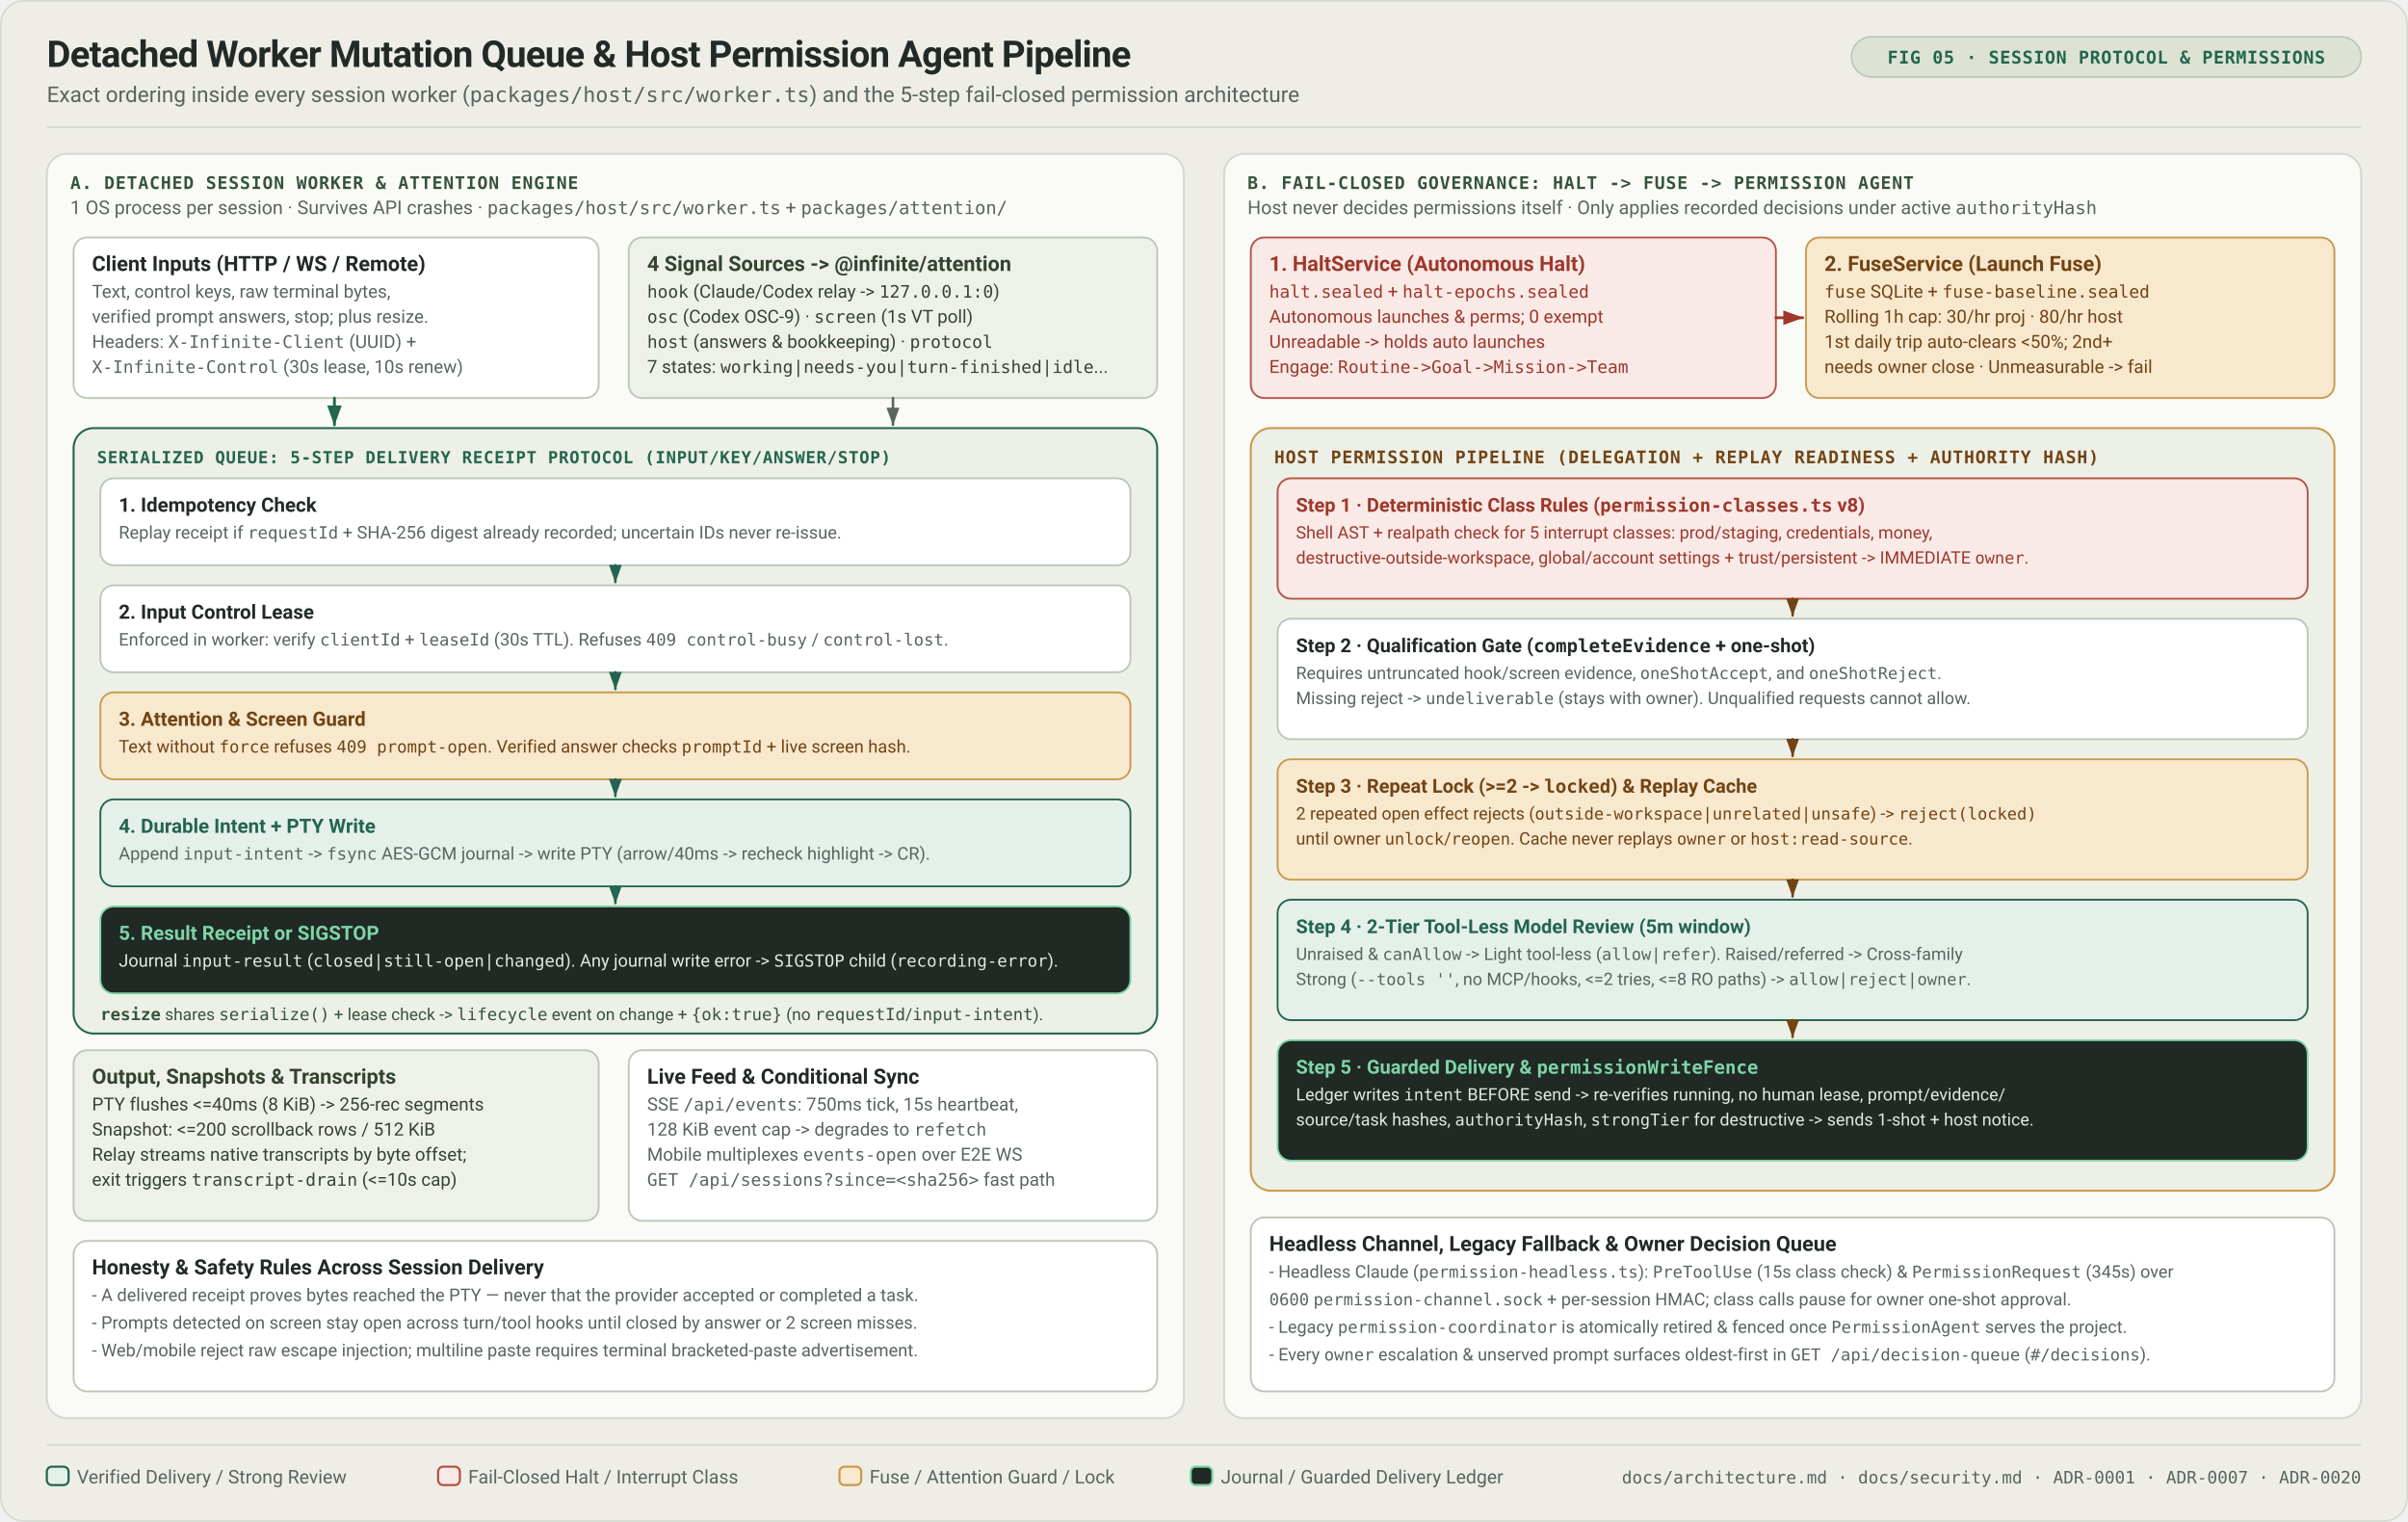
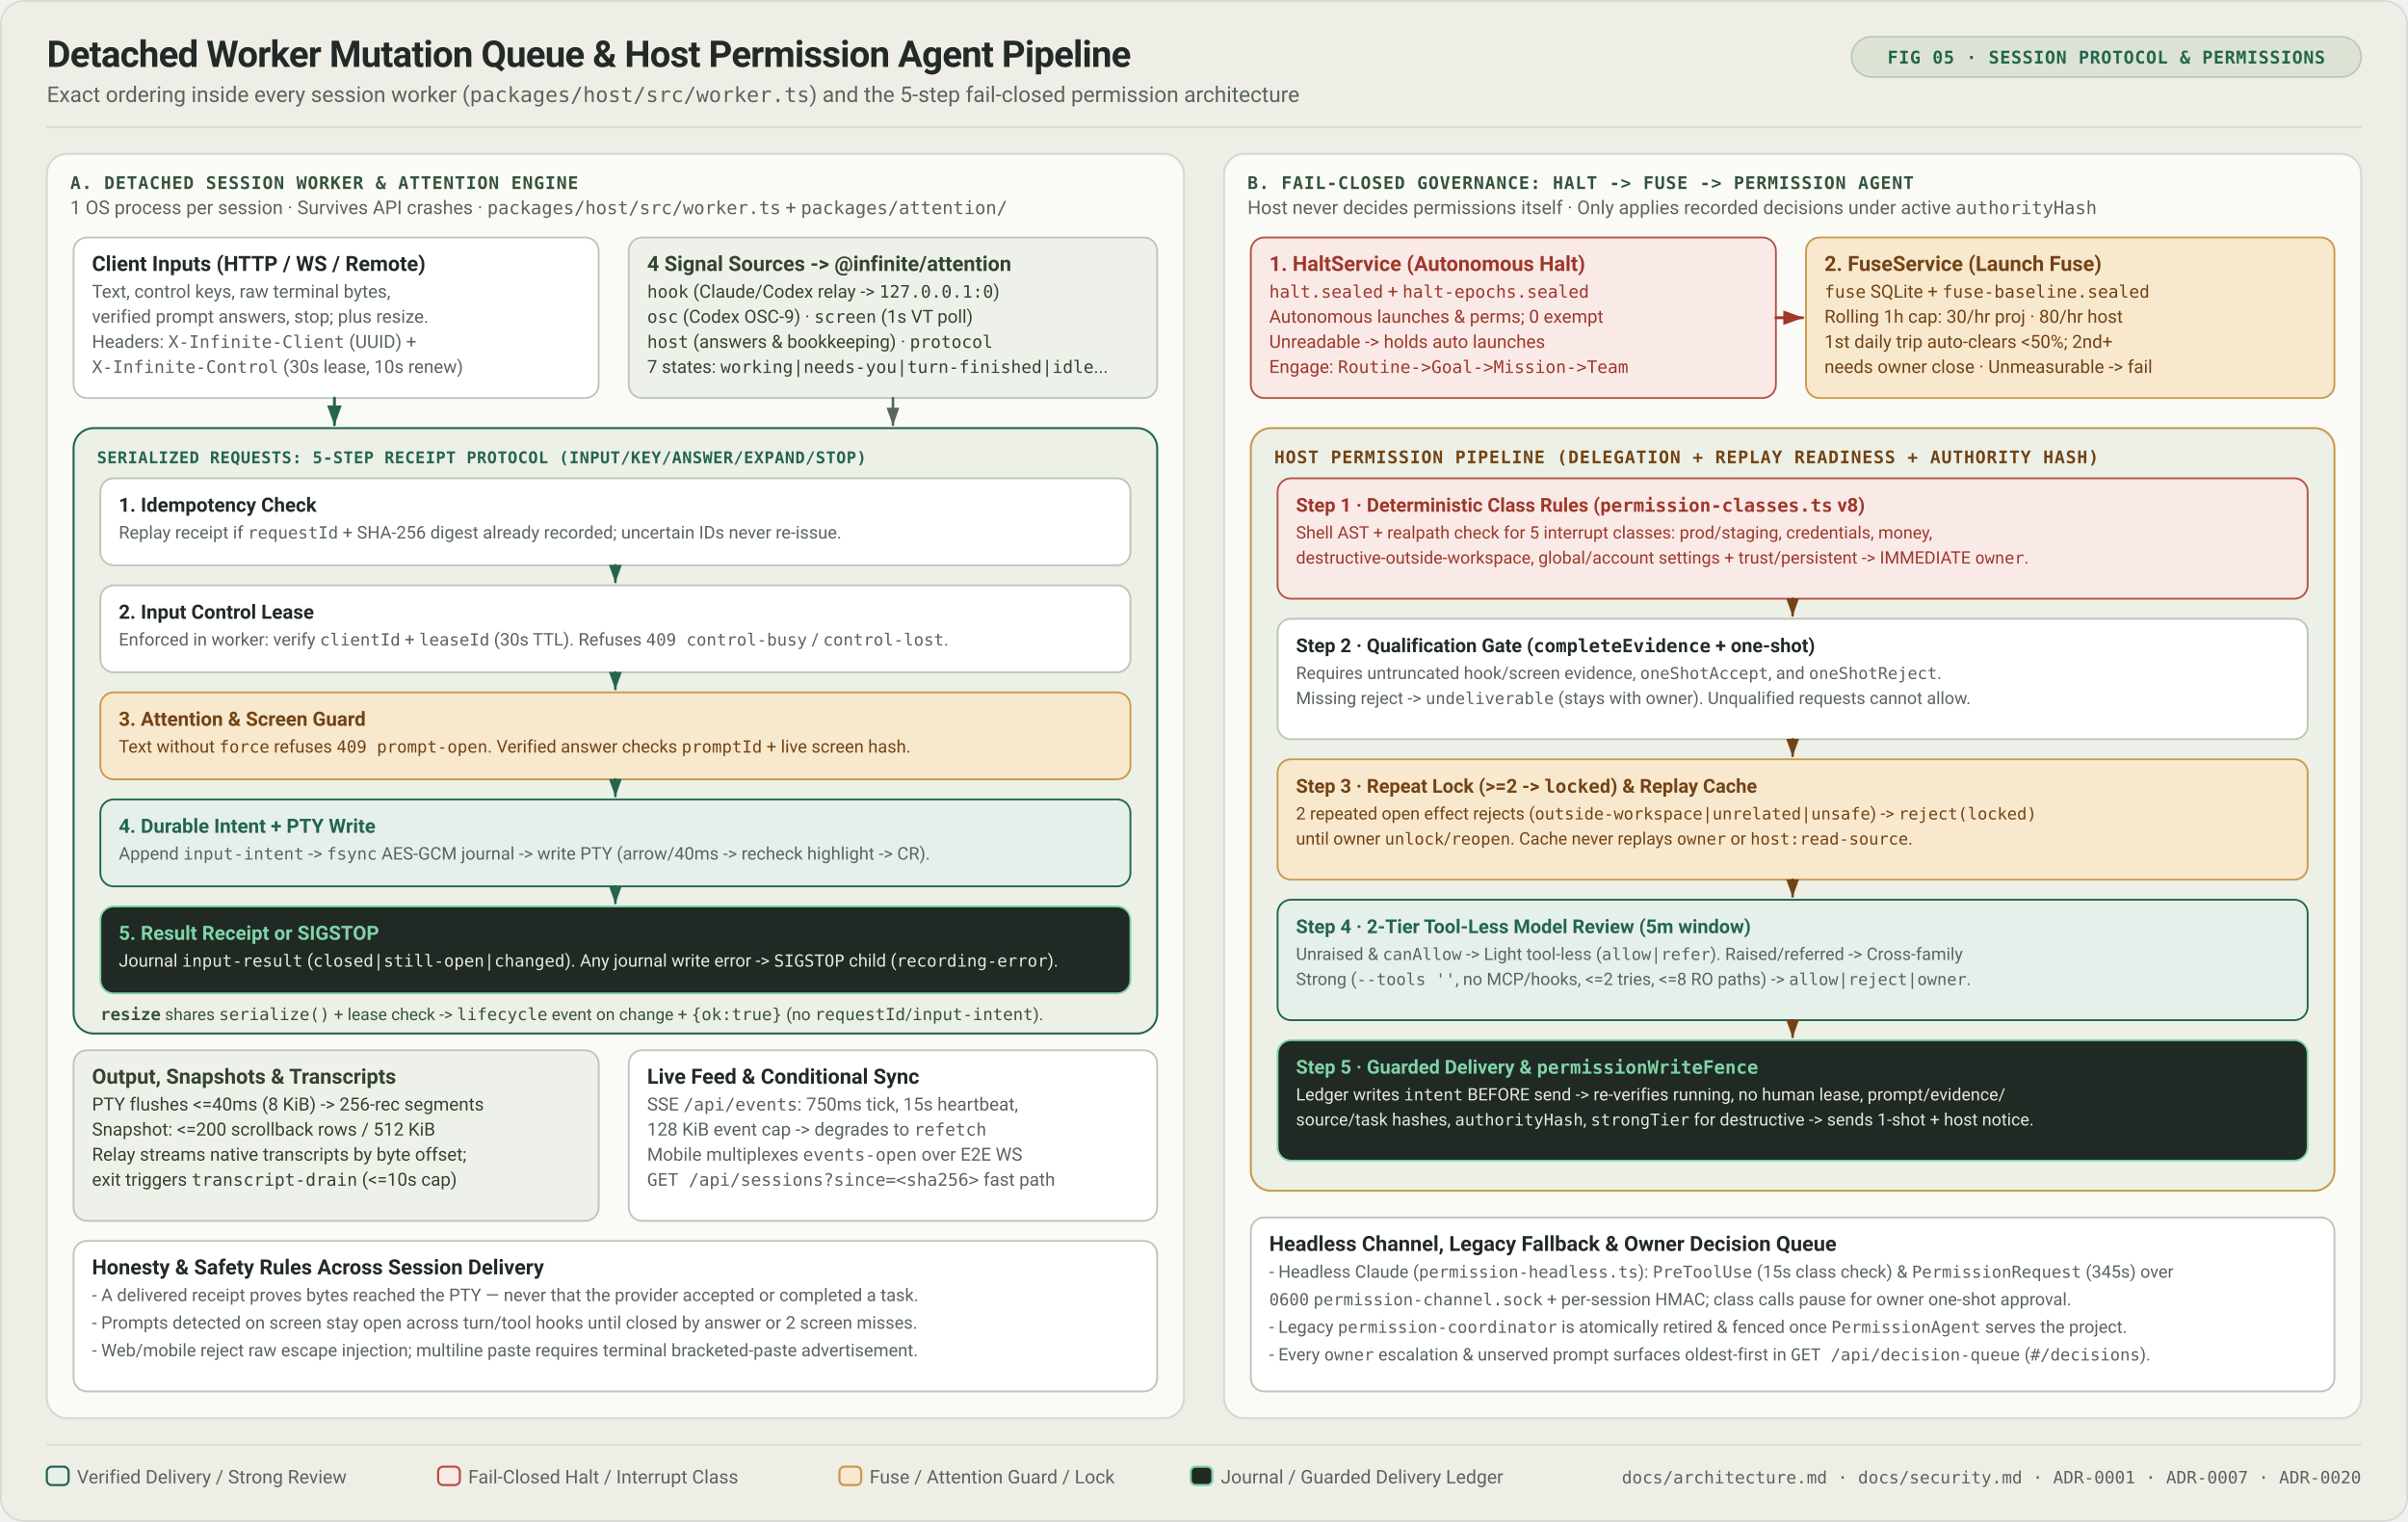
<svg xmlns="http://www.w3.org/2000/svg" viewBox="0 0 1440 910" width="1440" height="910" role="img" aria-label="Detached Worker Protocol and Fail-Closed Permission Pipeline">
  <defs>
    <marker id="arr-forest" viewBox="0 0 10 8" refX="8.5" refY="4" markerWidth="8" markerHeight="6.5" orient="auto-start-reverse">
      <path d="M 0 0.8 L 8.8 4 L 0 7.2 z" fill="#23654e" />
    </marker>
    <marker id="arr-ink" viewBox="0 0 10 8" refX="8.5" refY="4" markerWidth="8" markerHeight="6.5" orient="auto-start-reverse">
      <path d="M 0 0.8 L 8.8 4 L 0 7.2 z" fill="#59645e" />
    </marker>
    <marker id="arr-warn" viewBox="0 0 10 8" refX="8.5" refY="4" markerWidth="8" markerHeight="6.5" orient="auto-start-reverse">
      <path d="M 0 0.8 L 8.8 4 L 0 7.2 z" fill="#724314" />
    </marker>
    <marker id="arr-err" viewBox="0 0 10 8" refX="8.5" refY="4" markerWidth="8" markerHeight="6.5" orient="auto-start-reverse">
      <path d="M 0 0.8 L 8.8 4 L 0 7.2 z" fill="#9d382a" />
    </marker>
    <marker id="arr-term" viewBox="0 0 10 8" refX="8.5" refY="4" markerWidth="8" markerHeight="6.5" orient="auto-start-reverse">
      <path d="M 0 0.8 L 8.8 4 L 0 7.2 z" fill="#7fd4a8" />
    </marker>
  </defs>
  <rect x="0.5" y="0.5" width="1439" height="909" rx="14" fill="#eeeee7" stroke="#d5d9d1" stroke-width="1" />
  <g class="header">
    <text x="28" y="40" font-family="'Instrument Sans', -apple-system, BlinkMacSystemFont, 'Segoe UI', Roboto, Helvetica, Arial, sans-serif" font-size="22" font-weight="600" fill="#222a27" letter-spacing="-0.4">Detached Worker Mutation Queue &amp; Host Permission Agent Pipeline</text>
    <text x="28" y="61" font-family="'Instrument Sans', -apple-system, BlinkMacSystemFont, 'Segoe UI', Roboto, Helvetica, Arial, sans-serif" font-size="13" fill="#59645e">Exact ordering inside every session worker (<tspan font-family="'SFMono-Regular', ui-monospace, Menlo, Monaco, Consolas, monospace" font-size="12.5">packages/host/src/worker.ts</tspan>) and the 5-step fail-closed permission architecture</text>
    <rect x="1107.2" y="22" width="304.8" height="24" rx="12" fill="#dce3d5" stroke="#bcc6b9" stroke-width="1" />
    <text x="1259.6" y="38" text-anchor="middle" font-family="'SFMono-Regular', ui-monospace, Menlo, Monaco, Consolas, monospace" font-size="10.5" font-weight="600" fill="#23654e" letter-spacing="0.4">FIG 05 · SESSION PROTOCOL &amp; PERMISSIONS</text>
    <line x1="28" y1="76" x2="1412" y2="76" stroke="#d5d9d1" stroke-width="1" />
  </g>
  <rect x="28" y="92" width="680" height="756" rx="12" fill="#fafaf6" stroke="#d5d9d1" stroke-width="1.2" />
  <text x="42" y="113" font-family="'SFMono-Regular', ui-monospace, Menlo, Monaco, Consolas, monospace" font-size="10.4" font-weight="700" fill="#35533c" letter-spacing="0.5">A. DETACHED SESSION WORKER &amp; ATTENTION ENGINE</text>
  <text x="42" y="128" font-family="'Instrument Sans', -apple-system, BlinkMacSystemFont, 'Segoe UI', Roboto, Helvetica, Arial, sans-serif" font-size="11.3" fill="#59645e">1 OS process per session · Survives API crashes · <tspan font-family="'SFMono-Regular', ui-monospace, Menlo, Monaco, Consolas, monospace" font-size="10.8">packages/host/src/worker.ts</tspan> + <tspan font-family="'SFMono-Regular', ui-monospace, Menlo, Monaco, Consolas, monospace" font-size="10.8">packages/attention/</tspan>
  </text>
  <rect x="44" y="142" width="314" height="96" rx="8" fill="#ffffff" stroke="#bcc6b9" stroke-width="1.1" />
  <text x="55" y="162" font-family="'Instrument Sans', -apple-system, BlinkMacSystemFont, 'Segoe UI', Roboto, Helvetica, Arial, sans-serif" font-size="12.5" font-weight="600" fill="#222a27">Client Inputs (HTTP / WS / Remote)</text>
  <text x="55" y="178" font-family="'Instrument Sans', -apple-system, BlinkMacSystemFont, 'Segoe UI', Roboto, Helvetica, Arial, sans-serif" font-size="10.8" fill="#59645e">Text, control keys, raw terminal bytes,</text>
  <text x="55" y="193.0" font-family="'Instrument Sans', -apple-system, BlinkMacSystemFont, 'Segoe UI', Roboto, Helvetica, Arial, sans-serif" font-size="10.8" fill="#59645e">verified prompt answers, stop; plus resize.</text>
  <text x="55" y="208.0" font-family="'Instrument Sans', -apple-system, BlinkMacSystemFont, 'Segoe UI', Roboto, Helvetica, Arial, sans-serif" font-size="10.8" fill="#59645e">Headers: <tspan font-family="'SFMono-Regular', ui-monospace, Menlo, Monaco, Consolas, monospace" font-size="10.3">X-Infinite-Client</tspan> (UUID) +</text>
  <text x="55" y="223.0" font-family="'Instrument Sans', -apple-system, BlinkMacSystemFont, 'Segoe UI', Roboto, Helvetica, Arial, sans-serif" font-size="10.8" fill="#59645e">
    <tspan font-family="'SFMono-Regular', ui-monospace, Menlo, Monaco, Consolas, monospace" font-size="10.3">X-Infinite-Control</tspan> (30s lease, 10s renew)</text>
  <rect x="376" y="142" width="316" height="96" rx="8" fill="#eef1e9" stroke="#bcc6b9" stroke-width="1.1" />
  <text x="387" y="162" font-family="'Instrument Sans', -apple-system, BlinkMacSystemFont, 'Segoe UI', Roboto, Helvetica, Arial, sans-serif" font-size="12.5" font-weight="600" fill="#334431">4 Signal Sources -&gt; @infinite/attention</text>
  <text x="387" y="178" font-family="'Instrument Sans', -apple-system, BlinkMacSystemFont, 'Segoe UI', Roboto, Helvetica, Arial, sans-serif" font-size="10.8" fill="#334431">
    <tspan font-family="'SFMono-Regular', ui-monospace, Menlo, Monaco, Consolas, monospace" font-size="10.3">hook</tspan> (Claude/Codex relay -&gt; <tspan font-family="'SFMono-Regular', ui-monospace, Menlo, Monaco, Consolas, monospace" font-size="10.3">127.0.0.1:0</tspan>)</text>
  <text x="387" y="193.0" font-family="'Instrument Sans', -apple-system, BlinkMacSystemFont, 'Segoe UI', Roboto, Helvetica, Arial, sans-serif" font-size="10.8" fill="#334431">
    <tspan font-family="'SFMono-Regular', ui-monospace, Menlo, Monaco, Consolas, monospace" font-size="10.3">osc</tspan> (Codex OSC-9) · <tspan font-family="'SFMono-Regular', ui-monospace, Menlo, Monaco, Consolas, monospace" font-size="10.3">screen</tspan> (1s VT poll)</text>
  <text x="387" y="208.0" font-family="'Instrument Sans', -apple-system, BlinkMacSystemFont, 'Segoe UI', Roboto, Helvetica, Arial, sans-serif" font-size="10.8" fill="#334431">
    <tspan font-family="'SFMono-Regular', ui-monospace, Menlo, Monaco, Consolas, monospace" font-size="10.3">host</tspan> (answers &amp; bookkeeping) · <tspan font-family="'SFMono-Regular', ui-monospace, Menlo, Monaco, Consolas, monospace" font-size="10.3">protocol</tspan>
  </text>
  <text x="387" y="223.0" font-family="'Instrument Sans', -apple-system, BlinkMacSystemFont, 'Segoe UI', Roboto, Helvetica, Arial, sans-serif" font-size="10.8" fill="#334431">7 states: <tspan font-family="'SFMono-Regular', ui-monospace, Menlo, Monaco, Consolas, monospace" font-size="10.3">working|needs-you|turn-finished|idle</tspan>...</text>
  <rect x="44" y="256" width="648" height="362" rx="12" fill="#edf0e7" stroke="#23654e" stroke-width="1.2" />
-   <text x="58" y="277" font-family="'SFMono-Regular', ui-monospace, Menlo, Monaco, Consolas, monospace" font-size="10.0" font-weight="700" fill="#23654e" letter-spacing="0.4">SERIALIZED QUEUE: 5-STEP DELIVERY RECEIPT PROTOCOL (INPUT/KEY/ANSWER/STOP)</text>
+   <text x="58" y="277" font-family="'SFMono-Regular', ui-monospace, Menlo, Monaco, Consolas, monospace" font-size="9.7" font-weight="700" fill="#23654e" letter-spacing="0.3">SERIALIZED REQUESTS: 5-STEP RECEIPT PROTOCOL (INPUT/KEY/ANSWER/EXPAND/STOP)</text>
  <rect x="60" y="286" width="616" height="52" rx="8" fill="#ffffff" stroke="#bcc6b9" stroke-width="1.1" />
  <text x="71" y="306" font-family="'Instrument Sans', -apple-system, BlinkMacSystemFont, 'Segoe UI', Roboto, Helvetica, Arial, sans-serif" font-size="11.8" font-weight="600" fill="#222a27">1. Idempotency Check</text>
  <text x="71" y="322" font-family="'Instrument Sans', -apple-system, BlinkMacSystemFont, 'Segoe UI', Roboto, Helvetica, Arial, sans-serif" font-size="10.5" fill="#59645e">Replay receipt if <tspan font-family="'SFMono-Regular', ui-monospace, Menlo, Monaco, Consolas, monospace" font-size="10.0">requestId</tspan> + SHA-256 digest already recorded; uncertain IDs never re-issue.</text>
  <path d="M 368 338 L 368 348" fill="none" stroke="#23654e" stroke-width="1.5" stroke-linecap="round" stroke-linejoin="round" marker-end="url(#arr-forest)" />
  <rect x="60" y="350" width="616" height="52" rx="8" fill="#ffffff" stroke="#bcc6b9" stroke-width="1.1" />
  <text x="71" y="370" font-family="'Instrument Sans', -apple-system, BlinkMacSystemFont, 'Segoe UI', Roboto, Helvetica, Arial, sans-serif" font-size="11.8" font-weight="600" fill="#222a27">2. Input Control Lease</text>
  <text x="71" y="386" font-family="'Instrument Sans', -apple-system, BlinkMacSystemFont, 'Segoe UI', Roboto, Helvetica, Arial, sans-serif" font-size="10.5" fill="#59645e">Enforced in worker: verify <tspan font-family="'SFMono-Regular', ui-monospace, Menlo, Monaco, Consolas, monospace" font-size="10.0">clientId</tspan> + <tspan font-family="'SFMono-Regular', ui-monospace, Menlo, Monaco, Consolas, monospace" font-size="10.0">leaseId</tspan> (30s TTL). Refuses <tspan font-family="'SFMono-Regular', ui-monospace, Menlo, Monaco, Consolas, monospace" font-size="10.0">409 control-busy</tspan> / <tspan font-family="'SFMono-Regular', ui-monospace, Menlo, Monaco, Consolas, monospace" font-size="10.0">control-lost</tspan>.</text>
  <path d="M 368 402 L 368 412" fill="none" stroke="#23654e" stroke-width="1.5" stroke-linecap="round" stroke-linejoin="round" marker-end="url(#arr-forest)" />
  <rect x="60" y="414" width="616" height="52" rx="8" fill="#f7e8ce" stroke="#c99a4d" stroke-width="1.1" />
  <text x="71" y="434" font-family="'Instrument Sans', -apple-system, BlinkMacSystemFont, 'Segoe UI', Roboto, Helvetica, Arial, sans-serif" font-size="11.8" font-weight="600" fill="#724314">3. Attention &amp; Screen Guard</text>
  <text x="71" y="450" font-family="'Instrument Sans', -apple-system, BlinkMacSystemFont, 'Segoe UI', Roboto, Helvetica, Arial, sans-serif" font-size="10.5" fill="#724314">Text without <tspan font-family="'SFMono-Regular', ui-monospace, Menlo, Monaco, Consolas, monospace" font-size="10.0">force</tspan> refuses <tspan font-family="'SFMono-Regular', ui-monospace, Menlo, Monaco, Consolas, monospace" font-size="10.0">409 prompt-open</tspan>. Verified answer checks <tspan font-family="'SFMono-Regular', ui-monospace, Menlo, Monaco, Consolas, monospace" font-size="10.0">promptId</tspan> + live screen hash.</text>
  <path d="M 368 466 L 368 476" fill="none" stroke="#23654e" stroke-width="1.5" stroke-linecap="round" stroke-linejoin="round" marker-end="url(#arr-forest)" />
  <rect x="60" y="478" width="616" height="52" rx="8" fill="#e6f0eb" stroke="#23654e" stroke-width="1.1" />
  <text x="71" y="498" font-family="'Instrument Sans', -apple-system, BlinkMacSystemFont, 'Segoe UI', Roboto, Helvetica, Arial, sans-serif" font-size="11.8" font-weight="600" fill="#23654e">4. Durable Intent + PTY Write</text>
  <text x="71" y="514" font-family="'Instrument Sans', -apple-system, BlinkMacSystemFont, 'Segoe UI', Roboto, Helvetica, Arial, sans-serif" font-size="10.5" fill="#59645e">Append <tspan font-family="'SFMono-Regular', ui-monospace, Menlo, Monaco, Consolas, monospace" font-size="10.0">input-intent</tspan> -&gt; <tspan font-family="'SFMono-Regular', ui-monospace, Menlo, Monaco, Consolas, monospace" font-size="10.0">fsync</tspan> AES-GCM journal -&gt; write PTY (arrow/40ms -&gt; recheck highlight -&gt; CR).</text>
  <path d="M 368 530 L 368 540" fill="none" stroke="#23654e" stroke-width="1.5" stroke-linecap="round" stroke-linejoin="round" marker-end="url(#arr-forest)" />
  <rect x="60" y="542" width="616" height="52" rx="8" fill="#202923" stroke="#7fd4a8" stroke-width="1.1" />
  <text x="71" y="562" font-family="'Instrument Sans', -apple-system, BlinkMacSystemFont, 'Segoe UI', Roboto, Helvetica, Arial, sans-serif" font-size="11.8" font-weight="600" fill="#7fd4a8">5. Result Receipt or SIGSTOP</text>
  <text x="71" y="578" font-family="'Instrument Sans', -apple-system, BlinkMacSystemFont, 'Segoe UI', Roboto, Helvetica, Arial, sans-serif" font-size="10.5" fill="#e4e9de">Journal <tspan font-family="'SFMono-Regular', ui-monospace, Menlo, Monaco, Consolas, monospace" font-size="10.0">input-result</tspan> (<tspan font-family="'SFMono-Regular', ui-monospace, Menlo, Monaco, Consolas, monospace" font-size="10.0">closed|still-open|changed</tspan>). Any journal write error -&gt; <tspan font-family="'SFMono-Regular', ui-monospace, Menlo, Monaco, Consolas, monospace" font-size="10.0">SIGSTOP</tspan> child (<tspan font-family="'SFMono-Regular', ui-monospace, Menlo, Monaco, Consolas, monospace" font-size="10.0">recording-error</tspan>).</text>
  <text x="60" y="610" font-family="'Instrument Sans', -apple-system, BlinkMacSystemFont, 'Segoe UI', Roboto, Helvetica, Arial, sans-serif" font-size="10.0" fill="#35533c">
    <tspan font-family="'SFMono-Regular', ui-monospace, Menlo, Monaco, Consolas, monospace" font-weight="600">resize</tspan> shares <tspan font-family="'SFMono-Regular', ui-monospace, Menlo, Monaco, Consolas, monospace">serialize()</tspan> + lease check -&gt; <tspan font-family="'SFMono-Regular', ui-monospace, Menlo, Monaco, Consolas, monospace">lifecycle</tspan> event on change + <tspan font-family="'SFMono-Regular', ui-monospace, Menlo, Monaco, Consolas, monospace">{ok:true}</tspan> (no <tspan font-family="'SFMono-Regular', ui-monospace, Menlo, Monaco, Consolas, monospace">requestId</tspan>/<tspan font-family="'SFMono-Regular', ui-monospace, Menlo, Monaco, Consolas, monospace">input-intent</tspan>).</text>
  <path d="M 200 238 L 200 254" fill="none" stroke="#23654e" stroke-width="1.7" stroke-linecap="round" stroke-linejoin="round" marker-end="url(#arr-forest)" />
  <path d="M 534 238 L 534 254" fill="none" stroke="#59645e" stroke-width="1.5" stroke-linecap="round" stroke-linejoin="round" marker-end="url(#arr-ink)" />
  <rect x="44" y="628" width="314" height="102" rx="8" fill="#eef1e9" stroke="#bcc6b9" stroke-width="1.1" />
  <text x="55" y="648" font-family="'Instrument Sans', -apple-system, BlinkMacSystemFont, 'Segoe UI', Roboto, Helvetica, Arial, sans-serif" font-size="12.5" font-weight="600" fill="#334431">Output, Snapshots &amp; Transcripts</text>
  <text x="55" y="664" font-family="'Instrument Sans', -apple-system, BlinkMacSystemFont, 'Segoe UI', Roboto, Helvetica, Arial, sans-serif" font-size="10.8" fill="#334431">PTY flushes &lt;=40ms (8 KiB) -&gt; 256-rec segments</text>
  <text x="55" y="679.0" font-family="'Instrument Sans', -apple-system, BlinkMacSystemFont, 'Segoe UI', Roboto, Helvetica, Arial, sans-serif" font-size="10.8" fill="#334431">Snapshot: &lt;=200 scrollback rows / 512 KiB</text>
  <text x="55" y="694.0" font-family="'Instrument Sans', -apple-system, BlinkMacSystemFont, 'Segoe UI', Roboto, Helvetica, Arial, sans-serif" font-size="10.8" fill="#334431">Relay streams native transcripts by byte offset;</text>
  <text x="55" y="709.0" font-family="'Instrument Sans', -apple-system, BlinkMacSystemFont, 'Segoe UI', Roboto, Helvetica, Arial, sans-serif" font-size="10.8" fill="#334431">exit triggers <tspan font-family="'SFMono-Regular', ui-monospace, Menlo, Monaco, Consolas, monospace" font-size="10.3">transcript-drain</tspan> (&lt;=10s cap)</text>
  <rect x="376" y="628" width="316" height="102" rx="8" fill="#ffffff" stroke="#bcc6b9" stroke-width="1.1" />
  <text x="387" y="648" font-family="'Instrument Sans', -apple-system, BlinkMacSystemFont, 'Segoe UI', Roboto, Helvetica, Arial, sans-serif" font-size="12.5" font-weight="600" fill="#222a27">Live Feed &amp; Conditional Sync</text>
  <text x="387" y="664" font-family="'Instrument Sans', -apple-system, BlinkMacSystemFont, 'Segoe UI', Roboto, Helvetica, Arial, sans-serif" font-size="10.8" fill="#59645e">SSE <tspan font-family="'SFMono-Regular', ui-monospace, Menlo, Monaco, Consolas, monospace" font-size="10.3">/api/events</tspan>: 750ms tick, 15s heartbeat,</text>
  <text x="387" y="679.0" font-family="'Instrument Sans', -apple-system, BlinkMacSystemFont, 'Segoe UI', Roboto, Helvetica, Arial, sans-serif" font-size="10.8" fill="#59645e">128 KiB event cap -&gt; degrades to <tspan font-family="'SFMono-Regular', ui-monospace, Menlo, Monaco, Consolas, monospace" font-size="10.3">refetch</tspan>
  </text>
  <text x="387" y="694.0" font-family="'Instrument Sans', -apple-system, BlinkMacSystemFont, 'Segoe UI', Roboto, Helvetica, Arial, sans-serif" font-size="10.8" fill="#59645e">Mobile multiplexes <tspan font-family="'SFMono-Regular', ui-monospace, Menlo, Monaco, Consolas, monospace" font-size="10.3">events-open</tspan> over E2E WS</text>
  <text x="387" y="709.0" font-family="'Instrument Sans', -apple-system, BlinkMacSystemFont, 'Segoe UI', Roboto, Helvetica, Arial, sans-serif" font-size="10.8" fill="#59645e">
    <tspan font-family="'SFMono-Regular', ui-monospace, Menlo, Monaco, Consolas, monospace" font-size="10.3">GET /api/sessions?since=&lt;sha256&gt;</tspan> fast path</text>
  <rect x="44" y="742" width="648" height="90" rx="8" fill="#ffffff" stroke="#bcc6b9" stroke-width="1.1" />
  <text x="55" y="762" font-family="'Instrument Sans', -apple-system, BlinkMacSystemFont, 'Segoe UI', Roboto, Helvetica, Arial, sans-serif" font-size="12.5" font-weight="600" fill="#222a27">Honesty &amp; Safety Rules Across Session Delivery</text>
  <text x="55" y="778" font-family="'Instrument Sans', -apple-system, BlinkMacSystemFont, 'Segoe UI', Roboto, Helvetica, Arial, sans-serif" font-size="10.5" fill="#59645e">- A delivered receipt proves bytes reached the PTY — never that the provider accepted or completed a task.</text>
  <text x="55" y="794.5" font-family="'Instrument Sans', -apple-system, BlinkMacSystemFont, 'Segoe UI', Roboto, Helvetica, Arial, sans-serif" font-size="10.5" fill="#59645e">- Prompts detected on screen stay open across turn/tool hooks until closed by answer or 2 screen misses.</text>
  <text x="55" y="811.0" font-family="'Instrument Sans', -apple-system, BlinkMacSystemFont, 'Segoe UI', Roboto, Helvetica, Arial, sans-serif" font-size="10.5" fill="#59645e">- Web/mobile reject raw escape injection; multiline paste requires terminal bracketed-paste advertisement.</text>
  <rect x="732" y="92" width="680" height="756" rx="12" fill="#fafaf6" stroke="#d5d9d1" stroke-width="1.2" />
  <text x="746" y="113" font-family="'SFMono-Regular', ui-monospace, Menlo, Monaco, Consolas, monospace" font-size="10.4" font-weight="700" fill="#35533c" letter-spacing="0.5">B. FAIL-CLOSED GOVERNANCE: HALT -&gt; FUSE -&gt; PERMISSION AGENT</text>
  <text x="746" y="128" font-family="'Instrument Sans', -apple-system, BlinkMacSystemFont, 'Segoe UI', Roboto, Helvetica, Arial, sans-serif" font-size="11.3" fill="#59645e">Host never decides permissions itself · Only applies recorded decisions under active <tspan font-family="'SFMono-Regular', ui-monospace, Menlo, Monaco, Consolas, monospace" font-size="10.8">authorityHash</tspan>
  </text>
  <rect x="748" y="142" width="314" height="96" rx="8" fill="#f9e9e7" stroke="#b55245" stroke-width="1.1" />
  <text x="759" y="162" font-family="'Instrument Sans', -apple-system, BlinkMacSystemFont, 'Segoe UI', Roboto, Helvetica, Arial, sans-serif" font-size="12.5" font-weight="600" fill="#9d382a">1. HaltService (Autonomous Halt)</text>
  <text x="759" y="178" font-family="'Instrument Sans', -apple-system, BlinkMacSystemFont, 'Segoe UI', Roboto, Helvetica, Arial, sans-serif" font-size="10.8" fill="#9d382a">
    <tspan font-family="'SFMono-Regular', ui-monospace, Menlo, Monaco, Consolas, monospace" font-size="10.3">halt.sealed</tspan> + <tspan font-family="'SFMono-Regular', ui-monospace, Menlo, Monaco, Consolas, monospace" font-size="10.3">halt-epochs.sealed</tspan>
  </text>
  <text x="759" y="193.0" font-family="'Instrument Sans', -apple-system, BlinkMacSystemFont, 'Segoe UI', Roboto, Helvetica, Arial, sans-serif" font-size="10.8" fill="#9d382a">Autonomous launches &amp; perms; 0 exempt</text>
  <text x="759" y="208.0" font-family="'Instrument Sans', -apple-system, BlinkMacSystemFont, 'Segoe UI', Roboto, Helvetica, Arial, sans-serif" font-size="10.8" fill="#9d382a">Unreadable -&gt; holds auto launches</text>
  <text x="759" y="223.0" font-family="'Instrument Sans', -apple-system, BlinkMacSystemFont, 'Segoe UI', Roboto, Helvetica, Arial, sans-serif" font-size="10.8" fill="#9d382a">Engage: <tspan font-family="'SFMono-Regular', ui-monospace, Menlo, Monaco, Consolas, monospace" font-size="10.3">Routine-&gt;Goal-&gt;Mission-&gt;Team</tspan>
  </text>
  <rect x="1080" y="142" width="316" height="96" rx="8" fill="#f7e8ce" stroke="#c99a4d" stroke-width="1.1" />
  <text x="1091" y="162" font-family="'Instrument Sans', -apple-system, BlinkMacSystemFont, 'Segoe UI', Roboto, Helvetica, Arial, sans-serif" font-size="12.5" font-weight="600" fill="#724314">2. FuseService (Launch Fuse)</text>
  <text x="1091" y="178" font-family="'Instrument Sans', -apple-system, BlinkMacSystemFont, 'Segoe UI', Roboto, Helvetica, Arial, sans-serif" font-size="10.8" fill="#724314">
    <tspan font-family="'SFMono-Regular', ui-monospace, Menlo, Monaco, Consolas, monospace" font-size="10.3">fuse</tspan> SQLite + <tspan font-family="'SFMono-Regular', ui-monospace, Menlo, Monaco, Consolas, monospace" font-size="10.3">fuse-baseline.sealed</tspan>
  </text>
  <text x="1091" y="193.0" font-family="'Instrument Sans', -apple-system, BlinkMacSystemFont, 'Segoe UI', Roboto, Helvetica, Arial, sans-serif" font-size="10.8" fill="#724314">Rolling 1h cap: 30/hr proj · 80/hr host</text>
  <text x="1091" y="208.0" font-family="'Instrument Sans', -apple-system, BlinkMacSystemFont, 'Segoe UI', Roboto, Helvetica, Arial, sans-serif" font-size="10.8" fill="#724314">1st daily trip auto-clears &lt;50%; 2nd+</text>
  <text x="1091" y="223.0" font-family="'Instrument Sans', -apple-system, BlinkMacSystemFont, 'Segoe UI', Roboto, Helvetica, Arial, sans-serif" font-size="10.8" fill="#724314">needs owner close · Unmeasurable -&gt; fail</text>
  <path d="M 1062 190 L 1078 190" fill="none" stroke="#9d382a" stroke-width="1.7" stroke-linecap="round" stroke-linejoin="round" marker-end="url(#arr-err)" />
  <rect x="748" y="256" width="648" height="456" rx="12" fill="#edf0e7" stroke="#c99a4d" stroke-width="1.2" />
  <text x="762" y="277" font-family="'SFMono-Regular', ui-monospace, Menlo, Monaco, Consolas, monospace" font-size="10.4" font-weight="700" fill="#724314" letter-spacing="0.5">HOST PERMISSION PIPELINE (DELEGATION + REPLAY READINESS + AUTHORITY HASH)</text>
  <rect x="764" y="286" width="616" height="72" rx="8" fill="#f9e9e7" stroke="#b55245" stroke-width="1.1" />
  <text x="775" y="306" font-family="'Instrument Sans', -apple-system, BlinkMacSystemFont, 'Segoe UI', Roboto, Helvetica, Arial, sans-serif" font-size="11.5" font-weight="600" fill="#9d382a">Step 1 · Deterministic Class Rules (<tspan font-family="'SFMono-Regular', ui-monospace, Menlo, Monaco, Consolas, monospace" font-size="11.0">permission-classes.ts</tspan> v8)</text>
  <text x="775" y="322" font-family="'Instrument Sans', -apple-system, BlinkMacSystemFont, 'Segoe UI', Roboto, Helvetica, Arial, sans-serif" font-size="10.3" fill="#9d382a">Shell AST + realpath check for 5 interrupt classes: prod/staging, credentials, money,</text>
  <text x="775" y="337" font-family="'Instrument Sans', -apple-system, BlinkMacSystemFont, 'Segoe UI', Roboto, Helvetica, Arial, sans-serif" font-size="10.3" fill="#9d382a">destructive-outside-workspace, global/account settings + trust/persistent -&gt; IMMEDIATE <tspan font-family="'SFMono-Regular', ui-monospace, Menlo, Monaco, Consolas, monospace" font-size="9.8">owner</tspan>.</text>
  <path d="M 1072 358 L 1072 368" fill="none" stroke="#724314" stroke-width="1.5" stroke-linecap="round" stroke-linejoin="round" marker-end="url(#arr-warn)" />
  <rect x="764" y="370" width="616" height="72" rx="8" fill="#ffffff" stroke="#bcc6b9" stroke-width="1.1" />
  <text x="775" y="390" font-family="'Instrument Sans', -apple-system, BlinkMacSystemFont, 'Segoe UI', Roboto, Helvetica, Arial, sans-serif" font-size="11.5" font-weight="600" fill="#222a27">Step 2 · Qualification Gate (<tspan font-family="'SFMono-Regular', ui-monospace, Menlo, Monaco, Consolas, monospace" font-size="11.0">completeEvidence</tspan> + one-shot)</text>
  <text x="775" y="406" font-family="'Instrument Sans', -apple-system, BlinkMacSystemFont, 'Segoe UI', Roboto, Helvetica, Arial, sans-serif" font-size="10.3" fill="#59645e">Requires untruncated hook/screen evidence, <tspan font-family="'SFMono-Regular', ui-monospace, Menlo, Monaco, Consolas, monospace" font-size="9.8">oneShotAccept</tspan>, and <tspan font-family="'SFMono-Regular', ui-monospace, Menlo, Monaco, Consolas, monospace" font-size="9.8">oneShotReject</tspan>.</text>
  <text x="775" y="421" font-family="'Instrument Sans', -apple-system, BlinkMacSystemFont, 'Segoe UI', Roboto, Helvetica, Arial, sans-serif" font-size="10.3" fill="#59645e">Missing reject -&gt; <tspan font-family="'SFMono-Regular', ui-monospace, Menlo, Monaco, Consolas, monospace" font-size="9.8">undeliverable</tspan> (stays with owner). Unqualified requests cannot allow.</text>
  <path d="M 1072 442 L 1072 452" fill="none" stroke="#724314" stroke-width="1.5" stroke-linecap="round" stroke-linejoin="round" marker-end="url(#arr-warn)" />
  <rect x="764" y="454" width="616" height="72" rx="8" fill="#f7e8ce" stroke="#c99a4d" stroke-width="1.1" />
  <text x="775" y="474" font-family="'Instrument Sans', -apple-system, BlinkMacSystemFont, 'Segoe UI', Roboto, Helvetica, Arial, sans-serif" font-size="11.5" font-weight="600" fill="#724314">Step 3 · Repeat Lock (&gt;=2 -&gt; <tspan font-family="'SFMono-Regular', ui-monospace, Menlo, Monaco, Consolas, monospace" font-size="11.0">locked</tspan>) &amp; Replay Cache</text>
  <text x="775" y="490" font-family="'Instrument Sans', -apple-system, BlinkMacSystemFont, 'Segoe UI', Roboto, Helvetica, Arial, sans-serif" font-size="10.3" fill="#724314">2 repeated open effect rejects (<tspan font-family="'SFMono-Regular', ui-monospace, Menlo, Monaco, Consolas, monospace" font-size="9.8">outside-workspace|unrelated|unsafe</tspan>) -&gt; <tspan font-family="'SFMono-Regular', ui-monospace, Menlo, Monaco, Consolas, monospace" font-size="9.8">reject(locked)</tspan>
  </text>
  <text x="775" y="505" font-family="'Instrument Sans', -apple-system, BlinkMacSystemFont, 'Segoe UI', Roboto, Helvetica, Arial, sans-serif" font-size="10.3" fill="#724314">until owner <tspan font-family="'SFMono-Regular', ui-monospace, Menlo, Monaco, Consolas, monospace" font-size="9.8">unlock</tspan>/<tspan font-family="'SFMono-Regular', ui-monospace, Menlo, Monaco, Consolas, monospace" font-size="9.8">reopen</tspan>. Cache never replays <tspan font-family="'SFMono-Regular', ui-monospace, Menlo, Monaco, Consolas, monospace" font-size="9.8">owner</tspan> or <tspan font-family="'SFMono-Regular', ui-monospace, Menlo, Monaco, Consolas, monospace" font-size="9.8">host:read-source</tspan>.</text>
  <path d="M 1072 526 L 1072 536" fill="none" stroke="#724314" stroke-width="1.5" stroke-linecap="round" stroke-linejoin="round" marker-end="url(#arr-warn)" />
  <rect x="764" y="538" width="616" height="72" rx="8" fill="#e6f0eb" stroke="#23654e" stroke-width="1.1" />
  <text x="775" y="558" font-family="'Instrument Sans', -apple-system, BlinkMacSystemFont, 'Segoe UI', Roboto, Helvetica, Arial, sans-serif" font-size="11.5" font-weight="600" fill="#23654e">Step 4 · 2-Tier Tool-Less Model Review (5m window)</text>
  <text x="775" y="574" font-family="'Instrument Sans', -apple-system, BlinkMacSystemFont, 'Segoe UI', Roboto, Helvetica, Arial, sans-serif" font-size="10.3" fill="#59645e">Unraised &amp; <tspan font-family="'SFMono-Regular', ui-monospace, Menlo, Monaco, Consolas, monospace" font-size="9.8">canAllow</tspan> -&gt; Light tool-less (<tspan font-family="'SFMono-Regular', ui-monospace, Menlo, Monaco, Consolas, monospace" font-size="9.8">allow|refer</tspan>). Raised/referred -&gt; Cross-family</text>
  <text x="775" y="589" font-family="'Instrument Sans', -apple-system, BlinkMacSystemFont, 'Segoe UI', Roboto, Helvetica, Arial, sans-serif" font-size="10.3" fill="#59645e">Strong (<tspan font-family="'SFMono-Regular', ui-monospace, Menlo, Monaco, Consolas, monospace" font-size="9.8">--tools ''</tspan>, no MCP/hooks, &lt;=2 tries, &lt;=8 RO paths) -&gt; <tspan font-family="'SFMono-Regular', ui-monospace, Menlo, Monaco, Consolas, monospace" font-size="9.8">allow|reject|owner</tspan>.</text>
  <path d="M 1072 610 L 1072 620" fill="none" stroke="#724314" stroke-width="1.5" stroke-linecap="round" stroke-linejoin="round" marker-end="url(#arr-warn)" />
  <rect x="764" y="622" width="616" height="72" rx="8" fill="#202923" stroke="#7fd4a8" stroke-width="1.1" />
  <text x="775" y="642" font-family="'Instrument Sans', -apple-system, BlinkMacSystemFont, 'Segoe UI', Roboto, Helvetica, Arial, sans-serif" font-size="11.5" font-weight="600" fill="#7fd4a8">Step 5 · Guarded Delivery &amp; <tspan font-family="'SFMono-Regular', ui-monospace, Menlo, Monaco, Consolas, monospace" font-size="11.0">permissionWriteFence</tspan>
  </text>
  <text x="775" y="658" font-family="'Instrument Sans', -apple-system, BlinkMacSystemFont, 'Segoe UI', Roboto, Helvetica, Arial, sans-serif" font-size="10.3" fill="#e4e9de">Ledger writes <tspan font-family="'SFMono-Regular', ui-monospace, Menlo, Monaco, Consolas, monospace" font-size="9.8">intent</tspan> BEFORE send -&gt; re-verifies running, no human lease, prompt/evidence/</text>
  <text x="775" y="673" font-family="'Instrument Sans', -apple-system, BlinkMacSystemFont, 'Segoe UI', Roboto, Helvetica, Arial, sans-serif" font-size="10.3" fill="#e4e9de">source/task hashes, <tspan font-family="'SFMono-Regular', ui-monospace, Menlo, Monaco, Consolas, monospace" font-size="9.8">authorityHash</tspan>, <tspan font-family="'SFMono-Regular', ui-monospace, Menlo, Monaco, Consolas, monospace" font-size="9.8">strongTier</tspan> for destructive -&gt; sends 1-shot + host notice.</text>
  <rect x="748" y="728" width="648" height="104" rx="8" fill="#ffffff" stroke="#bcc6b9" stroke-width="1.1" />
  <text x="759" y="748" font-family="'Instrument Sans', -apple-system, BlinkMacSystemFont, 'Segoe UI', Roboto, Helvetica, Arial, sans-serif" font-size="12.5" font-weight="600" fill="#222a27">Headless Channel, Legacy Fallback &amp; Owner Decision Queue</text>
  <text x="759" y="764" font-family="'Instrument Sans', -apple-system, BlinkMacSystemFont, 'Segoe UI', Roboto, Helvetica, Arial, sans-serif" font-size="10.4" fill="#59645e">- Headless Claude (<tspan font-family="'SFMono-Regular', ui-monospace, Menlo, Monaco, Consolas, monospace" font-size="9.9">permission-headless.ts</tspan>): <tspan font-family="'SFMono-Regular', ui-monospace, Menlo, Monaco, Consolas, monospace" font-size="9.9">PreToolUse</tspan> (15s class check) &amp; <tspan font-family="'SFMono-Regular', ui-monospace, Menlo, Monaco, Consolas, monospace" font-size="9.9">PermissionRequest</tspan> (345s) over</text>
  <text x="759" y="780.5" font-family="'Instrument Sans', -apple-system, BlinkMacSystemFont, 'Segoe UI', Roboto, Helvetica, Arial, sans-serif" font-size="10.4" fill="#59645e">
    <tspan font-family="'SFMono-Regular', ui-monospace, Menlo, Monaco, Consolas, monospace" font-size="9.9">0600</tspan>
    <tspan font-family="'SFMono-Regular', ui-monospace, Menlo, Monaco, Consolas, monospace" font-size="9.9">permission-channel.sock</tspan> + per-session HMAC; class calls pause for owner one-shot approval.</text>
  <text x="759" y="797.0" font-family="'Instrument Sans', -apple-system, BlinkMacSystemFont, 'Segoe UI', Roboto, Helvetica, Arial, sans-serif" font-size="10.4" fill="#59645e">- Legacy <tspan font-family="'SFMono-Regular', ui-monospace, Menlo, Monaco, Consolas, monospace" font-size="9.9">permission-coordinator</tspan> is atomically retired &amp; fenced once <tspan font-family="'SFMono-Regular', ui-monospace, Menlo, Monaco, Consolas, monospace" font-size="9.9">PermissionAgent</tspan> serves the project.</text>
  <text x="759" y="813.5" font-family="'Instrument Sans', -apple-system, BlinkMacSystemFont, 'Segoe UI', Roboto, Helvetica, Arial, sans-serif" font-size="10.4" fill="#59645e">- Every <tspan font-family="'SFMono-Regular', ui-monospace, Menlo, Monaco, Consolas, monospace" font-size="9.9">owner</tspan> escalation &amp; unserved prompt surfaces oldest-first in <tspan font-family="'SFMono-Regular', ui-monospace, Menlo, Monaco, Consolas, monospace" font-size="9.9">GET /api/decision-queue</tspan> (<tspan font-family="'SFMono-Regular', ui-monospace, Menlo, Monaco, Consolas, monospace" font-size="9.9">#/decisions</tspan>).</text>
  <g class="legend">
    <line x1="28" y1="864" x2="1412" y2="864" stroke="#d5d9d1" stroke-width="1" />
    <rect x="28" y="877" width="13" height="11" rx="3" fill="#e6f0eb" stroke="#23654e" stroke-width="1.3" />
    <text x="46" y="887" font-family="'Instrument Sans', -apple-system, BlinkMacSystemFont, 'Segoe UI', Roboto, Helvetica, Arial, sans-serif" font-size="11.2" fill="#59645e">Verified Delivery / Strong Review</text>
    <rect x="262" y="877" width="13" height="11" rx="3" fill="#f9e9e7" stroke="#b55245" stroke-width="1.3" />
    <text x="280" y="887" font-family="'Instrument Sans', -apple-system, BlinkMacSystemFont, 'Segoe UI', Roboto, Helvetica, Arial, sans-serif" font-size="11.2" fill="#59645e">Fail-Closed Halt / Interrupt Class</text>
    <rect x="502" y="877" width="13" height="11" rx="3" fill="#f7e8ce" stroke="#c99a4d" stroke-width="1.3" />
    <text x="520" y="887" font-family="'Instrument Sans', -apple-system, BlinkMacSystemFont, 'Segoe UI', Roboto, Helvetica, Arial, sans-serif" font-size="11.2" fill="#59645e">Fuse / Attention Guard / Lock</text>
    <rect x="712" y="877" width="13" height="11" rx="3" fill="#202923" stroke="#7fd4a8" stroke-width="1.3" />
    <text x="730" y="887" font-family="'Instrument Sans', -apple-system, BlinkMacSystemFont, 'Segoe UI', Roboto, Helvetica, Arial, sans-serif" font-size="11.2" fill="#59645e">Journal / Guarded Delivery Ledger</text>
    <text x="1412" y="887" text-anchor="end" font-family="'SFMono-Regular', ui-monospace, Menlo, Monaco, Consolas, monospace" font-size="10.2" fill="#59645e">docs/architecture.md · docs/security.md · ADR-0001 · ADR-0007 · ADR-0020</text>
  </g>
</svg>
